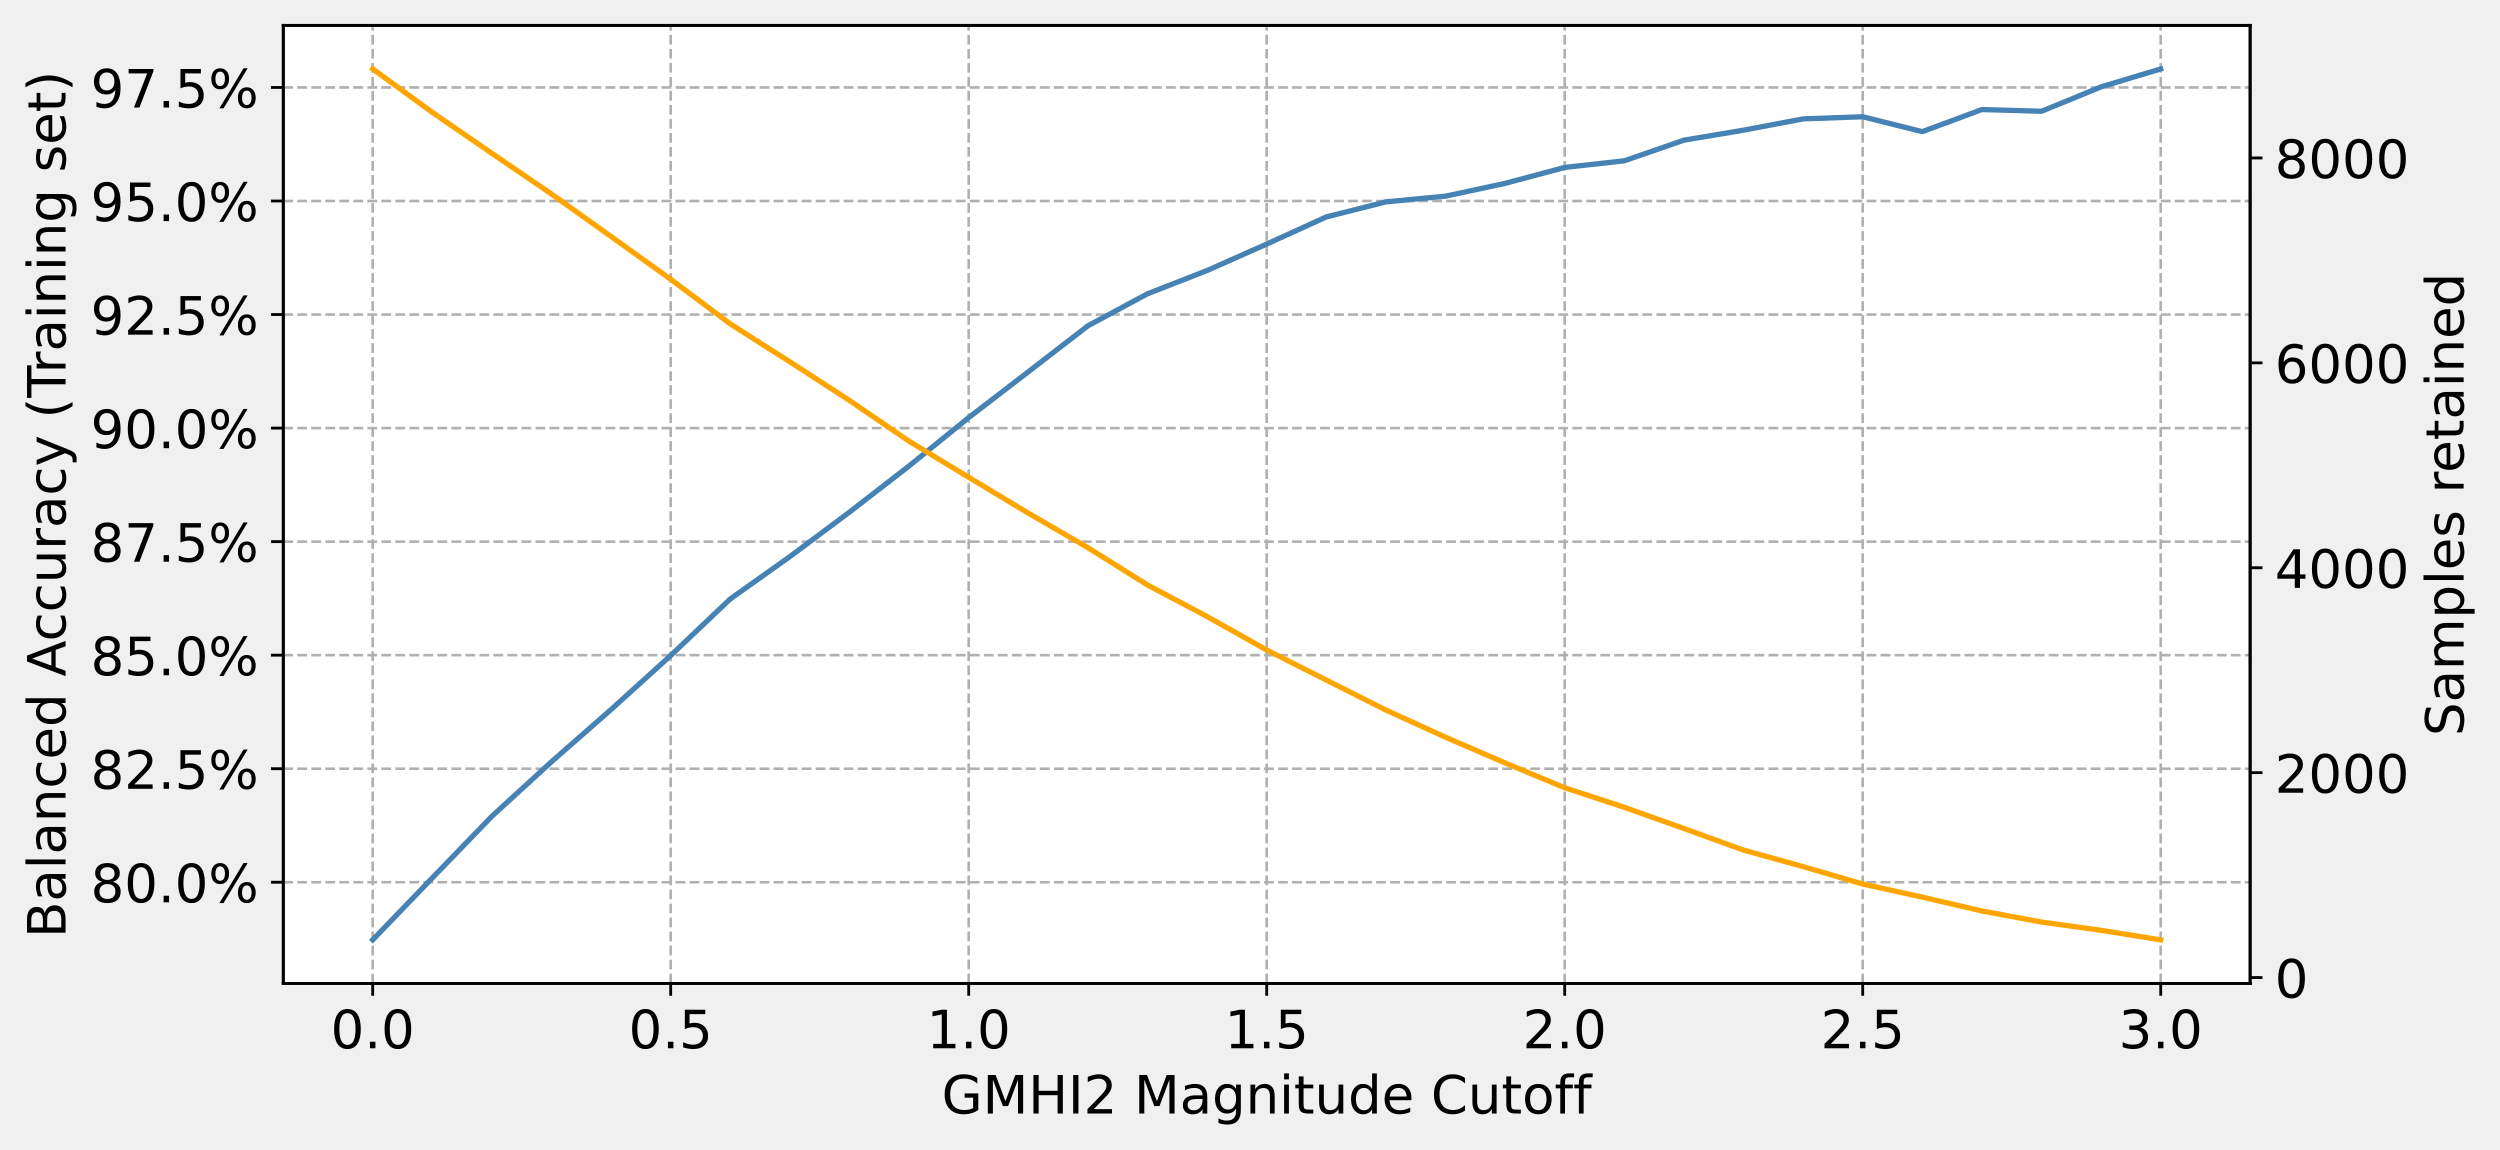
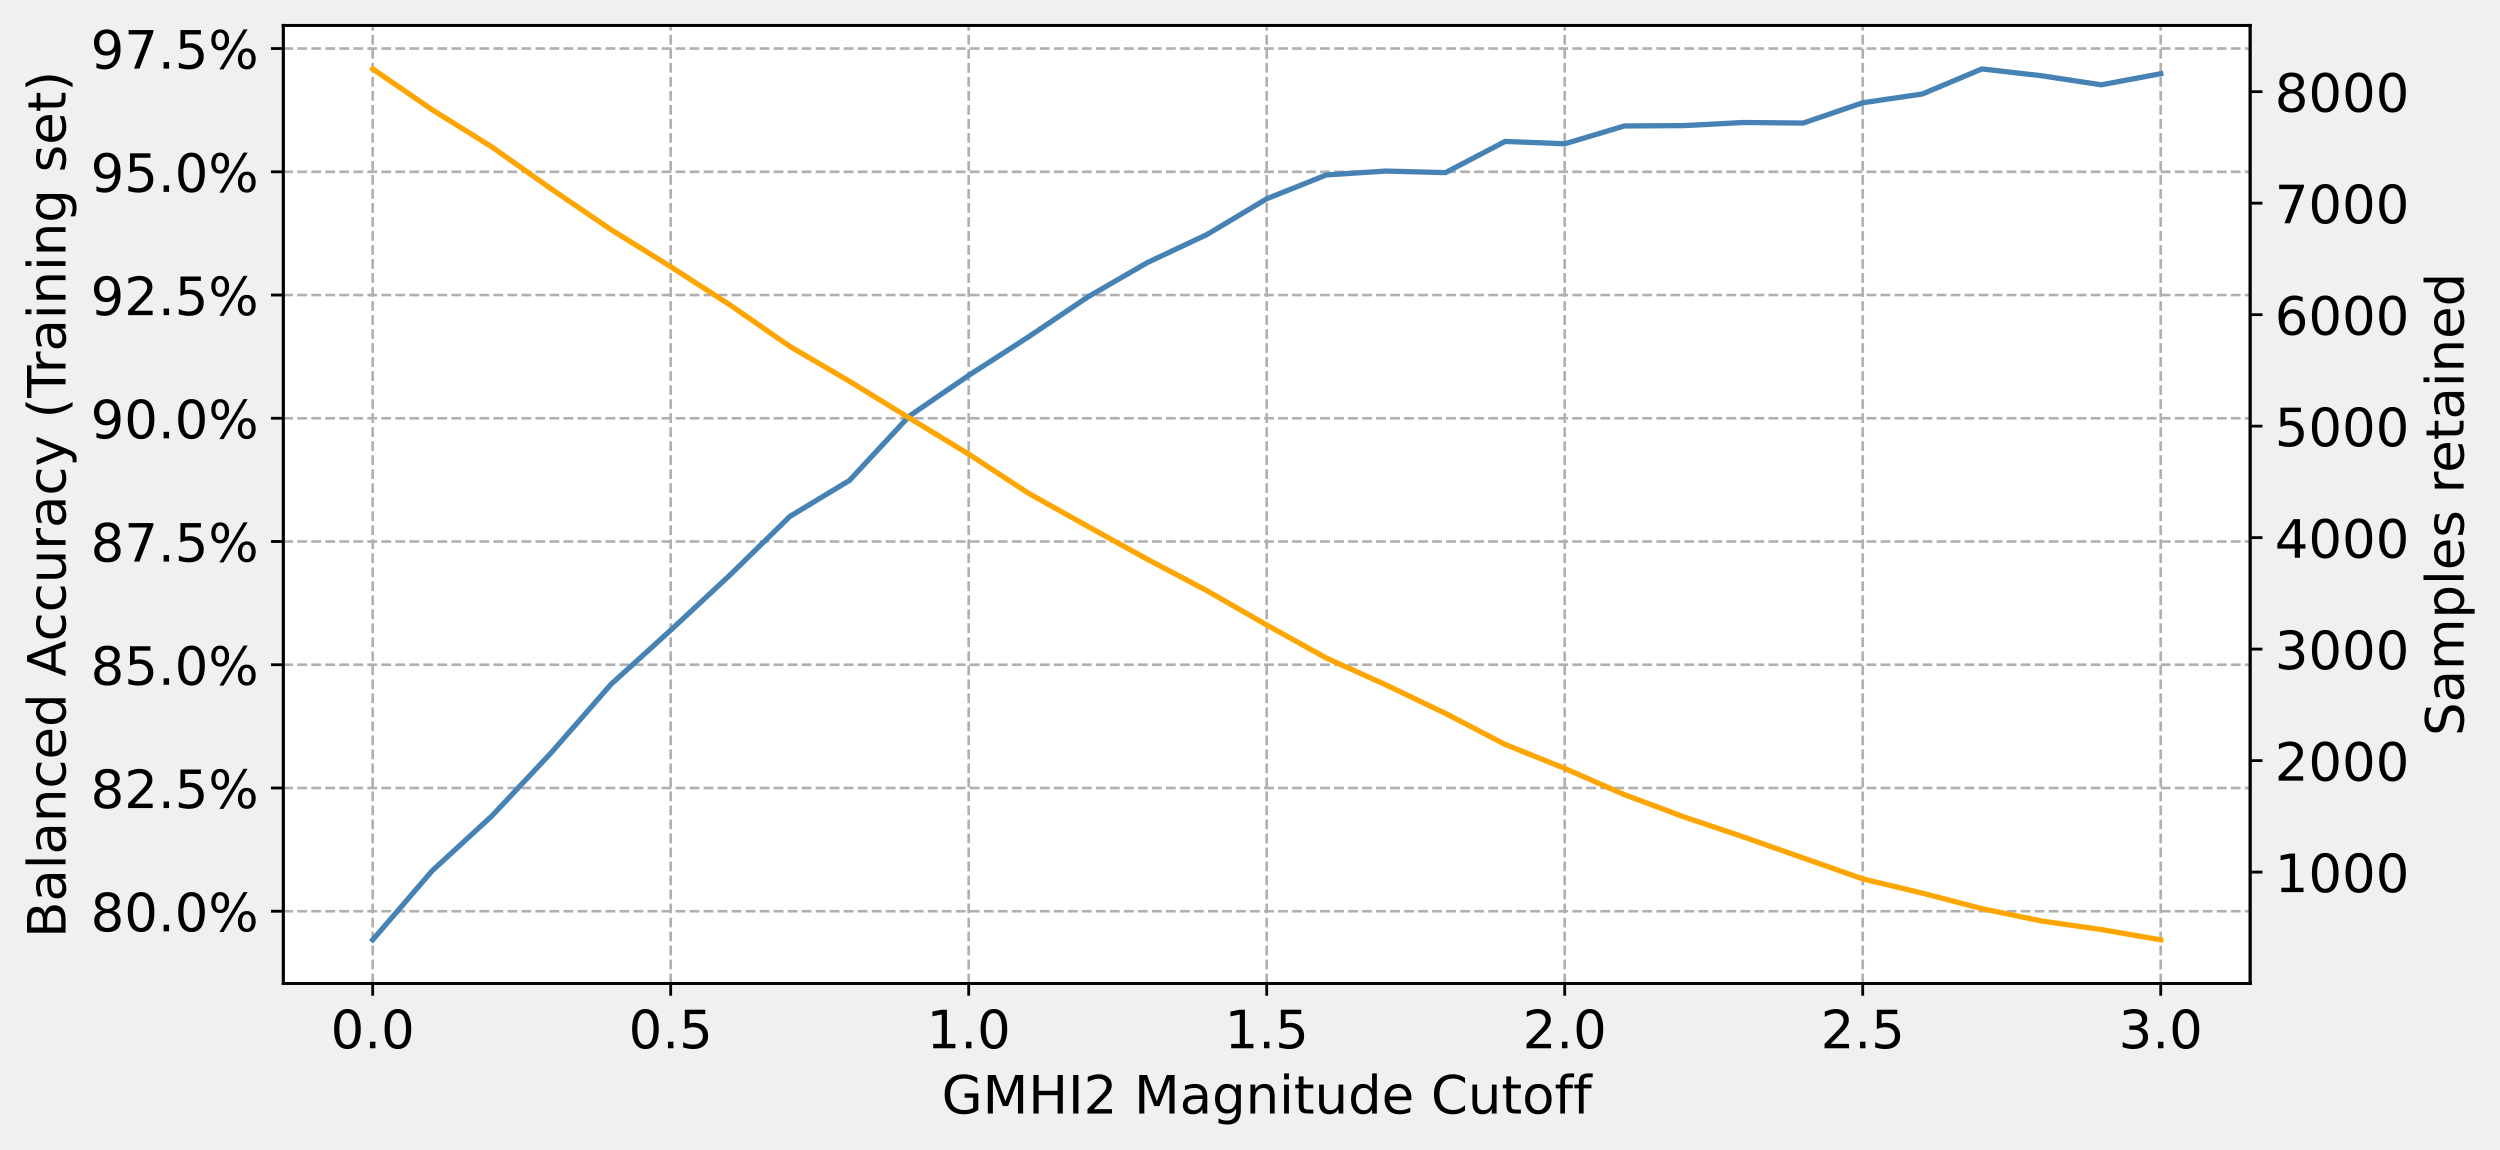
<svg xmlns="http://www.w3.org/2000/svg" xmlns:xlink="http://www.w3.org/1999/xlink" height="326.234pt" version="1.1" viewBox="0 0 709.26 326.234" width="709.26pt">
  <defs>
    <style type="text/css">*{stroke-linecap:butt;stroke-linejoin:round;}</style>
  </defs>
  <g id="figure_1">
    <g id="patch_1">
      <path d="M 0 326.234  L 709.26 326.234  L 709.26 0  L 0 0  z " style="fill:none;" />
    </g>
    <g id="axes_1">
      <g id="patch_2">
        <path d="M 80.368 279  L 638.368 279  L 638.368 7.2  L 80.368 7.2  z " style="fill:#ffffff;" />
      </g>
      <g id="matplotlib.axis_1">
        <g id="xtick_1">
          <g id="line2d_1">
-             <path clip-path="url(#p9825c494b2)" d="M 105.732 279  L 105.732 7.2  " style="fill:none;stroke:#b0b0b0;stroke-dasharray:2.775,1.2;stroke-dashoffset:0;stroke-width:0.75;" />
+             <path clip-path="url(#pa0f89dc2f3)" d="M 105.732 279  L 105.732 7.2  " style="fill:none;stroke:#b0b0b0;stroke-dasharray:2.775,1.2;stroke-dashoffset:0;stroke-width:0.75;" />
          </g>
          <g id="line2d_2">
            <defs>
-               <path d="M 0 0  L 0 3.5  " id="m6ab20bd001" style="stroke:#000000;stroke-width:0.8;" />
+               <path d="M 0 0  L 0 3.5  " id="mf998e8e125" style="stroke:#000000;stroke-width:0.8;" />
            </defs>
            <g>
-               <use style="stroke:#000000;stroke-width:0.8;" x="105.732" xlink:href="#m6ab20bd001" y="279" />
+               <use style="stroke:#000000;stroke-width:0.8;" x="105.732" xlink:href="#mf998e8e125" y="279" />
            </g>
          </g>
          <g id="text_1">
            <text style="font-family:DejaVu Sans;font-size:15px;font-stretch:normal;font-style:normal;font-weight:normal;text-anchor:middle;" transform="rotate(-0, 105.7316, 297.3977)" x="105.732" y="297.398">0.0</text>
          </g>
        </g>
        <g id="xtick_2">
          <g id="line2d_3">
-             <path clip-path="url(#p9825c494b2)" d="M 190.277 279  L 190.277 7.2  " style="fill:none;stroke:#b0b0b0;stroke-dasharray:2.775,1.2;stroke-dashoffset:0;stroke-width:0.75;" />
+             <path clip-path="url(#pa0f89dc2f3)" d="M 190.277 279  L 190.277 7.2  " style="fill:none;stroke:#b0b0b0;stroke-dasharray:2.775,1.2;stroke-dashoffset:0;stroke-width:0.75;" />
          </g>
          <g id="line2d_4">
            <g>
-               <use style="stroke:#000000;stroke-width:0.8;" x="190.277" xlink:href="#m6ab20bd001" y="279" />
+               <use style="stroke:#000000;stroke-width:0.8;" x="190.277" xlink:href="#mf998e8e125" y="279" />
            </g>
          </g>
          <g id="text_2">
            <text style="font-family:DejaVu Sans;font-size:15px;font-stretch:normal;font-style:normal;font-weight:normal;text-anchor:middle;" transform="rotate(-0, 190.2771, 297.3977)" x="190.277" y="297.398">0.5</text>
          </g>
        </g>
        <g id="xtick_3">
          <g id="line2d_5">
-             <path clip-path="url(#p9825c494b2)" d="M 274.823 279  L 274.823 7.2  " style="fill:none;stroke:#b0b0b0;stroke-dasharray:2.775,1.2;stroke-dashoffset:0;stroke-width:0.75;" />
+             <path clip-path="url(#pa0f89dc2f3)" d="M 274.823 279  L 274.823 7.2  " style="fill:none;stroke:#b0b0b0;stroke-dasharray:2.775,1.2;stroke-dashoffset:0;stroke-width:0.75;" />
          </g>
          <g id="line2d_6">
            <g>
-               <use style="stroke:#000000;stroke-width:0.8;" x="274.823" xlink:href="#m6ab20bd001" y="279" />
+               <use style="stroke:#000000;stroke-width:0.8;" x="274.823" xlink:href="#mf998e8e125" y="279" />
            </g>
          </g>
          <g id="text_3">
            <text style="font-family:DejaVu Sans;font-size:15px;font-stretch:normal;font-style:normal;font-weight:normal;text-anchor:middle;" transform="rotate(-0, 274.8225, 297.3977)" x="274.823" y="297.398">1.0</text>
          </g>
        </g>
        <g id="xtick_4">
          <g id="line2d_7">
-             <path clip-path="url(#p9825c494b2)" d="M 359.368 279  L 359.368 7.2  " style="fill:none;stroke:#b0b0b0;stroke-dasharray:2.775,1.2;stroke-dashoffset:0;stroke-width:0.75;" />
+             <path clip-path="url(#pa0f89dc2f3)" d="M 359.368 279  L 359.368 7.2  " style="fill:none;stroke:#b0b0b0;stroke-dasharray:2.775,1.2;stroke-dashoffset:0;stroke-width:0.75;" />
          </g>
          <g id="line2d_8">
            <g>
-               <use style="stroke:#000000;stroke-width:0.8;" x="359.368" xlink:href="#m6ab20bd001" y="279" />
+               <use style="stroke:#000000;stroke-width:0.8;" x="359.368" xlink:href="#mf998e8e125" y="279" />
            </g>
          </g>
          <g id="text_4">
            <text style="font-family:DejaVu Sans;font-size:15px;font-stretch:normal;font-style:normal;font-weight:normal;text-anchor:middle;" transform="rotate(-0, 359.368, 297.3977)" x="359.368" y="297.398">1.5</text>
          </g>
        </g>
        <g id="xtick_5">
          <g id="line2d_9">
-             <path clip-path="url(#p9825c494b2)" d="M 443.913 279  L 443.913 7.2  " style="fill:none;stroke:#b0b0b0;stroke-dasharray:2.775,1.2;stroke-dashoffset:0;stroke-width:0.75;" />
+             <path clip-path="url(#pa0f89dc2f3)" d="M 443.913 279  L 443.913 7.2  " style="fill:none;stroke:#b0b0b0;stroke-dasharray:2.775,1.2;stroke-dashoffset:0;stroke-width:0.75;" />
          </g>
          <g id="line2d_10">
            <g>
-               <use style="stroke:#000000;stroke-width:0.8;" x="443.913" xlink:href="#m6ab20bd001" y="279" />
+               <use style="stroke:#000000;stroke-width:0.8;" x="443.913" xlink:href="#mf998e8e125" y="279" />
            </g>
          </g>
          <g id="text_5">
            <text style="font-family:DejaVu Sans;font-size:15px;font-stretch:normal;font-style:normal;font-weight:normal;text-anchor:middle;" transform="rotate(-0, 443.9134, 297.3977)" x="443.913" y="297.398">2.0</text>
          </g>
        </g>
        <g id="xtick_6">
          <g id="line2d_11">
-             <path clip-path="url(#p9825c494b2)" d="M 528.459 279  L 528.459 7.2  " style="fill:none;stroke:#b0b0b0;stroke-dasharray:2.775,1.2;stroke-dashoffset:0;stroke-width:0.75;" />
+             <path clip-path="url(#pa0f89dc2f3)" d="M 528.459 279  L 528.459 7.2  " style="fill:none;stroke:#b0b0b0;stroke-dasharray:2.775,1.2;stroke-dashoffset:0;stroke-width:0.75;" />
          </g>
          <g id="line2d_12">
            <g>
-               <use style="stroke:#000000;stroke-width:0.8;" x="528.459" xlink:href="#m6ab20bd001" y="279" />
+               <use style="stroke:#000000;stroke-width:0.8;" x="528.459" xlink:href="#mf998e8e125" y="279" />
            </g>
          </g>
          <g id="text_6">
            <text style="font-family:DejaVu Sans;font-size:15px;font-stretch:normal;font-style:normal;font-weight:normal;text-anchor:middle;" transform="rotate(-0, 528.4589, 297.3977)" x="528.459" y="297.398">2.5</text>
          </g>
        </g>
        <g id="xtick_7">
          <g id="line2d_13">
-             <path clip-path="url(#p9825c494b2)" d="M 613.004 279  L 613.004 7.2  " style="fill:none;stroke:#b0b0b0;stroke-dasharray:2.775,1.2;stroke-dashoffset:0;stroke-width:0.75;" />
+             <path clip-path="url(#pa0f89dc2f3)" d="M 613.004 279  L 613.004 7.2  " style="fill:none;stroke:#b0b0b0;stroke-dasharray:2.775,1.2;stroke-dashoffset:0;stroke-width:0.75;" />
          </g>
          <g id="line2d_14">
            <g>
-               <use style="stroke:#000000;stroke-width:0.8;" x="613.004" xlink:href="#m6ab20bd001" y="279" />
+               <use style="stroke:#000000;stroke-width:0.8;" x="613.004" xlink:href="#mf998e8e125" y="279" />
            </g>
          </g>
          <g id="text_7">
            <text style="font-family:DejaVu Sans;font-size:15px;font-stretch:normal;font-style:normal;font-weight:normal;text-anchor:middle;" transform="rotate(-0, 613.0043, 297.3977)" x="613.004" y="297.398">3.0</text>
          </g>
        </g>
        <g id="text_8">
          <text style="font-family:DejaVu Sans;font-size:15px;font-stretch:normal;font-style:normal;font-weight:normal;text-anchor:middle;" transform="rotate(-0, 359.368, 315.9148)" x="359.368" y="315.915">GMHI2 Magnitude Cutoff</text>
        </g>
      </g>
      <g id="matplotlib.axis_2">
        <g id="ytick_1">
          <g id="line2d_15">
-             <path clip-path="url(#p9825c494b2)" d="M 80.368 250.295  L 638.368 250.295  " style="fill:none;stroke:#b0b0b0;stroke-dasharray:2.775,1.2;stroke-dashoffset:0;stroke-width:0.75;" />
+             <path clip-path="url(#pa0f89dc2f3)" d="M 80.368 258.519  L 638.368 258.519  " style="fill:none;stroke:#b0b0b0;stroke-dasharray:2.775,1.2;stroke-dashoffset:0;stroke-width:0.75;" />
          </g>
          <g id="line2d_16">
            <defs>
-               <path d="M 0 0  L -3.5 0  " id="mb1191f10a1" style="stroke:#000000;stroke-width:0.8;" />
+               <path d="M 0 0  L -3.5 0  " id="m2e87e05ee5" style="stroke:#000000;stroke-width:0.8;" />
            </defs>
            <g>
-               <use style="stroke:#000000;stroke-width:0.8;" x="80.368" xlink:href="#mb1191f10a1" y="250.295" />
+               <use style="stroke:#000000;stroke-width:0.8;" x="80.368" xlink:href="#m2e87e05ee5" y="258.519" />
            </g>
          </g>
          <g id="text_9">
-             <text style="font-family:DejaVu Sans;font-size:15px;font-stretch:normal;font-style:normal;font-weight:normal;text-anchor:end;" transform="rotate(-0, 73.36797, 255.9943)" x="73.368" y="255.994">80.0%</text>
+             <text style="font-family:DejaVu Sans;font-size:15px;font-stretch:normal;font-style:normal;font-weight:normal;text-anchor:end;" transform="rotate(-0, 73.36797, 264.2174)" x="73.368" y="264.217">80.0%</text>
          </g>
        </g>
        <g id="ytick_2">
          <g id="line2d_17">
-             <path clip-path="url(#p9825c494b2)" d="M 80.368 218.084  L 638.368 218.084  " style="fill:none;stroke:#b0b0b0;stroke-dasharray:2.775,1.2;stroke-dashoffset:0;stroke-width:0.75;" />
+             <path clip-path="url(#pa0f89dc2f3)" d="M 80.368 223.555  L 638.368 223.555  " style="fill:none;stroke:#b0b0b0;stroke-dasharray:2.775,1.2;stroke-dashoffset:0;stroke-width:0.75;" />
          </g>
          <g id="line2d_18">
            <g>
-               <use style="stroke:#000000;stroke-width:0.8;" x="80.368" xlink:href="#mb1191f10a1" y="218.084" />
+               <use style="stroke:#000000;stroke-width:0.8;" x="80.368" xlink:href="#m2e87e05ee5" y="223.555" />
            </g>
          </g>
          <g id="text_10">
-             <text style="font-family:DejaVu Sans;font-size:15px;font-stretch:normal;font-style:normal;font-weight:normal;text-anchor:end;" transform="rotate(-0, 73.36797, 223.7832)" x="73.368" y="223.783">82.5%</text>
+             <text style="font-family:DejaVu Sans;font-size:15px;font-stretch:normal;font-style:normal;font-weight:normal;text-anchor:end;" transform="rotate(-0, 73.36797, 229.2537)" x="73.368" y="229.254">82.5%</text>
          </g>
        </g>
        <g id="ytick_3">
          <g id="line2d_19">
-             <path clip-path="url(#p9825c494b2)" d="M 80.368 185.873  L 638.368 185.873  " style="fill:none;stroke:#b0b0b0;stroke-dasharray:2.775,1.2;stroke-dashoffset:0;stroke-width:0.75;" />
+             <path clip-path="url(#pa0f89dc2f3)" d="M 80.368 188.591  L 638.368 188.591  " style="fill:none;stroke:#b0b0b0;stroke-dasharray:2.775,1.2;stroke-dashoffset:0;stroke-width:0.75;" />
          </g>
          <g id="line2d_20">
            <g>
-               <use style="stroke:#000000;stroke-width:0.8;" x="80.368" xlink:href="#mb1191f10a1" y="185.873" />
+               <use style="stroke:#000000;stroke-width:0.8;" x="80.368" xlink:href="#m2e87e05ee5" y="188.591" />
            </g>
          </g>
          <g id="text_11">
-             <text style="font-family:DejaVu Sans;font-size:15px;font-stretch:normal;font-style:normal;font-weight:normal;text-anchor:end;" transform="rotate(-0, 73.36797, 191.5722)" x="73.368" y="191.572">85.0%</text>
+             <text style="font-family:DejaVu Sans;font-size:15px;font-stretch:normal;font-style:normal;font-weight:normal;text-anchor:end;" transform="rotate(-0, 73.36797, 194.29)" x="73.368" y="194.29">85.0%</text>
          </g>
        </g>
        <g id="ytick_4">
          <g id="line2d_21">
-             <path clip-path="url(#p9825c494b2)" d="M 80.368 153.662  L 638.368 153.662  " style="fill:none;stroke:#b0b0b0;stroke-dasharray:2.775,1.2;stroke-dashoffset:0;stroke-width:0.75;" />
+             <path clip-path="url(#pa0f89dc2f3)" d="M 80.368 153.628  L 638.368 153.628  " style="fill:none;stroke:#b0b0b0;stroke-dasharray:2.775,1.2;stroke-dashoffset:0;stroke-width:0.75;" />
          </g>
          <g id="line2d_22">
            <g>
-               <use style="stroke:#000000;stroke-width:0.8;" x="80.368" xlink:href="#mb1191f10a1" y="153.662" />
+               <use style="stroke:#000000;stroke-width:0.8;" x="80.368" xlink:href="#m2e87e05ee5" y="153.628" />
            </g>
          </g>
          <g id="text_12">
-             <text style="font-family:DejaVu Sans;font-size:15px;font-stretch:normal;font-style:normal;font-weight:normal;text-anchor:end;" transform="rotate(-0, 73.36797, 159.3611)" x="73.368" y="159.361">87.5%</text>
+             <text style="font-family:DejaVu Sans;font-size:15px;font-stretch:normal;font-style:normal;font-weight:normal;text-anchor:end;" transform="rotate(-0, 73.36797, 159.3263)" x="73.368" y="159.326">87.5%</text>
          </g>
        </g>
        <g id="ytick_5">
          <g id="line2d_23">
-             <path clip-path="url(#p9825c494b2)" d="M 80.368 121.451  L 638.368 121.451  " style="fill:none;stroke:#b0b0b0;stroke-dasharray:2.775,1.2;stroke-dashoffset:0;stroke-width:0.75;" />
+             <path clip-path="url(#pa0f89dc2f3)" d="M 80.368 118.664  L 638.368 118.664  " style="fill:none;stroke:#b0b0b0;stroke-dasharray:2.775,1.2;stroke-dashoffset:0;stroke-width:0.75;" />
          </g>
          <g id="line2d_24">
            <g>
-               <use style="stroke:#000000;stroke-width:0.8;" x="80.368" xlink:href="#mb1191f10a1" y="121.451" />
+               <use style="stroke:#000000;stroke-width:0.8;" x="80.368" xlink:href="#m2e87e05ee5" y="118.664" />
            </g>
          </g>
          <g id="text_13">
-             <text style="font-family:DejaVu Sans;font-size:15px;font-stretch:normal;font-style:normal;font-weight:normal;text-anchor:end;" transform="rotate(-0, 73.36797, 127.1501)" x="73.368" y="127.15">90.0%</text>
+             <text style="font-family:DejaVu Sans;font-size:15px;font-stretch:normal;font-style:normal;font-weight:normal;text-anchor:end;" transform="rotate(-0, 73.36797, 124.3626)" x="73.368" y="124.363">90.0%</text>
          </g>
        </g>
        <g id="ytick_6">
          <g id="line2d_25">
-             <path clip-path="url(#p9825c494b2)" d="M 80.368 89.24  L 638.368 89.24  " style="fill:none;stroke:#b0b0b0;stroke-dasharray:2.775,1.2;stroke-dashoffset:0;stroke-width:0.75;" />
+             <path clip-path="url(#pa0f89dc2f3)" d="M 80.368 83.7  L 638.368 83.7  " style="fill:none;stroke:#b0b0b0;stroke-dasharray:2.775,1.2;stroke-dashoffset:0;stroke-width:0.75;" />
          </g>
          <g id="line2d_26">
            <g>
-               <use style="stroke:#000000;stroke-width:0.8;" x="80.368" xlink:href="#mb1191f10a1" y="89.24" />
+               <use style="stroke:#000000;stroke-width:0.8;" x="80.368" xlink:href="#m2e87e05ee5" y="83.7" />
            </g>
          </g>
          <g id="text_14">
-             <text style="font-family:DejaVu Sans;font-size:15px;font-stretch:normal;font-style:normal;font-weight:normal;text-anchor:end;" transform="rotate(-0, 73.36797, 94.93902)" x="73.368" y="94.939">92.5%</text>
+             <text style="font-family:DejaVu Sans;font-size:15px;font-stretch:normal;font-style:normal;font-weight:normal;text-anchor:end;" transform="rotate(-0, 73.36797, 89.39894)" x="73.368" y="89.399">92.5%</text>
          </g>
        </g>
        <g id="ytick_7">
          <g id="line2d_27">
-             <path clip-path="url(#p9825c494b2)" d="M 80.368 57.029  L 638.368 57.029  " style="fill:none;stroke:#b0b0b0;stroke-dasharray:2.775,1.2;stroke-dashoffset:0;stroke-width:0.75;" />
+             <path clip-path="url(#pa0f89dc2f3)" d="M 80.368 48.736  L 638.368 48.736  " style="fill:none;stroke:#b0b0b0;stroke-dasharray:2.775,1.2;stroke-dashoffset:0;stroke-width:0.75;" />
          </g>
          <g id="line2d_28">
            <g>
-               <use style="stroke:#000000;stroke-width:0.8;" x="80.368" xlink:href="#mb1191f10a1" y="57.029" />
+               <use style="stroke:#000000;stroke-width:0.8;" x="80.368" xlink:href="#m2e87e05ee5" y="48.736" />
            </g>
          </g>
          <g id="text_15">
-             <text style="font-family:DejaVu Sans;font-size:15px;font-stretch:normal;font-style:normal;font-weight:normal;text-anchor:end;" transform="rotate(-0, 73.36797, 62.72797)" x="73.368" y="62.728">95.0%</text>
+             <text style="font-family:DejaVu Sans;font-size:15px;font-stretch:normal;font-style:normal;font-weight:normal;text-anchor:end;" transform="rotate(-0, 73.36797, 54.43524)" x="73.368" y="54.435">95.0%</text>
          </g>
        </g>
        <g id="ytick_8">
          <g id="line2d_29">
-             <path clip-path="url(#p9825c494b2)" d="M 80.368 24.818  L 638.368 24.818  " style="fill:none;stroke:#b0b0b0;stroke-dasharray:2.775,1.2;stroke-dashoffset:0;stroke-width:0.75;" />
+             <path clip-path="url(#pa0f89dc2f3)" d="M 80.368 13.773  L 638.368 13.773  " style="fill:none;stroke:#b0b0b0;stroke-dasharray:2.775,1.2;stroke-dashoffset:0;stroke-width:0.75;" />
          </g>
          <g id="line2d_30">
            <g>
-               <use style="stroke:#000000;stroke-width:0.8;" x="80.368" xlink:href="#mb1191f10a1" y="24.818" />
+               <use style="stroke:#000000;stroke-width:0.8;" x="80.368" xlink:href="#m2e87e05ee5" y="13.773" />
            </g>
          </g>
          <g id="text_16">
-             <text style="font-family:DejaVu Sans;font-size:15px;font-stretch:normal;font-style:normal;font-weight:normal;text-anchor:end;" transform="rotate(-0, 73.36797, 30.51692)" x="73.368" y="30.517">97.5%</text>
+             <text style="font-family:DejaVu Sans;font-size:15px;font-stretch:normal;font-style:normal;font-weight:normal;text-anchor:end;" transform="rotate(-0, 73.36797, 19.47154)" x="73.368" y="19.472">97.5%</text>
          </g>
        </g>
        <g id="text_17">
          <text style="font-family:DejaVu Sans;font-size:15px;font-stretch:normal;font-style:normal;font-weight:normal;text-anchor:middle;" transform="rotate(-90, 18.59766, 143.1)" x="18.598" y="143.1">Balanced Accuracy (Training set)</text>
        </g>
      </g>
      <g id="line2d_31">
-         <path clip-path="url(#p9825c494b2)" d="M 105.732 266.645  L 122.641 249.079  L 139.55 231.581  L 156.459 216.115  L 173.368 201.289  L 190.277 185.97  L 207.186 169.916  L 224.095 157.908  L 241.004 145.283  L 257.913 132.192  L 274.823 118.464  L 291.732 105.484  L 308.641 92.432  L 325.55 83.344  L 342.459 76.741  L 359.368 69.238  L 376.277 61.54  L 393.186 57.27  L 410.095 55.65  L 427.004 52.022  L 443.913 47.495  L 460.823 45.62  L 477.732 39.763  L 494.641 36.938  L 511.55 33.723  L 528.459 33.124  L 545.368 37.348  L 562.277 31.078  L 579.186 31.566  L 596.095 24.641  L 613.004 19.555  " style="fill:none;stroke:#4682b4;stroke-linecap:square;stroke-width:1.5;" />
+         <path clip-path="url(#pa0f89dc2f3)" d="M 105.732 266.645  L 122.641 247.003  L 139.55 231.482  L 156.459 213.454  L 173.368 194.115  L 190.277 178.782  L 207.186 163.048  L 224.095 146.508  L 241.004 136.29  L 257.913 118.082  L 274.823 106.5  L 291.732 95.601  L 308.641 84.228  L 325.55 74.472  L 342.459 66.512  L 359.368 56.402  L 376.277 49.626  L 393.186 48.533  L 410.095 48.977  L 427.004 40.117  L 443.913 40.8  L 460.823 35.739  L 477.732 35.633  L 494.641 34.752  L 511.55 34.916  L 528.459 29.145  L 545.368 26.666  L 562.277 19.555  L 579.186 21.495  L 596.095 24.064  L 613.004 20.911  " style="fill:none;stroke:#4682b4;stroke-linecap:square;stroke-width:1.5;" />
      </g>
      <g id="patch_3">
        <path d="M 80.368 279  L 80.368 7.2  " style="fill:none;stroke:#000000;stroke-linecap:square;stroke-linejoin:miter;stroke-width:0.8;" />
      </g>
      <g id="patch_4">
        <path d="M 638.368 279  L 638.368 7.2  " style="fill:none;stroke:#000000;stroke-linecap:square;stroke-linejoin:miter;stroke-width:0.8;" />
      </g>
      <g id="patch_5">
        <path d="M 80.368 279  L 638.368 279  " style="fill:none;stroke:#000000;stroke-linecap:square;stroke-linejoin:miter;stroke-width:0.8;" />
      </g>
      <g id="patch_6">
        <path d="M 80.368 7.2  L 638.368 7.2  " style="fill:none;stroke:#000000;stroke-linecap:square;stroke-linejoin:miter;stroke-width:0.8;" />
      </g>
    </g>
    <g id="axes_2">
      <g id="matplotlib.axis_3">
        <g id="ytick_9">
          <g id="line2d_32">
            <defs>
-               <path d="M 0 0  L 3.5 0  " id="maa51418c54" style="stroke:#000000;stroke-width:0.8;" />
+               <path d="M 0 0  L 3.5 0  " id="ma56903b8b8" style="stroke:#000000;stroke-width:0.8;" />
            </defs>
            <g>
-               <use style="stroke:#000000;stroke-width:0.8;" x="638.368" xlink:href="#maa51418c54" y="277.342" />
+               <use style="stroke:#000000;stroke-width:0.8;" x="638.368" xlink:href="#ma56903b8b8" y="247.415" />
            </g>
          </g>
          <g id="text_18">
-             <text style="font-family:DejaVu Sans;font-size:15px;font-stretch:normal;font-style:normal;font-weight:normal;text-anchor:start;" transform="rotate(-0, 645.368, 283.0406)" x="645.368" y="283.041">0</text>
+             <text style="font-family:DejaVu Sans;font-size:15px;font-stretch:normal;font-style:normal;font-weight:normal;text-anchor:start;" transform="rotate(-0, 645.368, 253.1134)" x="645.368" y="253.113">1000</text>
          </g>
        </g>
        <g id="ytick_10">
          <g id="line2d_33">
            <g>
-               <use style="stroke:#000000;stroke-width:0.8;" x="638.368" xlink:href="#maa51418c54" y="219.21" />
+               <use style="stroke:#000000;stroke-width:0.8;" x="638.368" xlink:href="#ma56903b8b8" y="215.785" />
            </g>
          </g>
          <g id="text_19">
-             <text style="font-family:DejaVu Sans;font-size:15px;font-stretch:normal;font-style:normal;font-weight:normal;text-anchor:start;" transform="rotate(-0, 645.368, 224.9084)" x="645.368" y="224.908">2000</text>
+             <text style="font-family:DejaVu Sans;font-size:15px;font-stretch:normal;font-style:normal;font-weight:normal;text-anchor:start;" transform="rotate(-0, 645.368, 221.4838)" x="645.368" y="221.484">2000</text>
          </g>
        </g>
        <g id="ytick_11">
          <g id="line2d_34">
            <g>
-               <use style="stroke:#000000;stroke-width:0.8;" x="638.368" xlink:href="#maa51418c54" y="161.077" />
+               <use style="stroke:#000000;stroke-width:0.8;" x="638.368" xlink:href="#ma56903b8b8" y="184.155" />
            </g>
          </g>
          <g id="text_20">
-             <text style="font-family:DejaVu Sans;font-size:15px;font-stretch:normal;font-style:normal;font-weight:normal;text-anchor:start;" transform="rotate(-0, 645.368, 166.7762)" x="645.368" y="166.776">4000</text>
+             <text style="font-family:DejaVu Sans;font-size:15px;font-stretch:normal;font-style:normal;font-weight:normal;text-anchor:start;" transform="rotate(-0, 645.368, 189.8541)" x="645.368" y="189.854">3000</text>
          </g>
        </g>
        <g id="ytick_12">
          <g id="line2d_35">
            <g>
-               <use style="stroke:#000000;stroke-width:0.8;" x="638.368" xlink:href="#maa51418c54" y="102.945" />
+               <use style="stroke:#000000;stroke-width:0.8;" x="638.368" xlink:href="#ma56903b8b8" y="152.526" />
            </g>
          </g>
          <g id="text_21">
-             <text style="font-family:DejaVu Sans;font-size:15px;font-stretch:normal;font-style:normal;font-weight:normal;text-anchor:start;" transform="rotate(-0, 645.368, 108.644)" x="645.368" y="108.644">6000</text>
+             <text style="font-family:DejaVu Sans;font-size:15px;font-stretch:normal;font-style:normal;font-weight:normal;text-anchor:start;" transform="rotate(-0, 645.368, 158.2245)" x="645.368" y="158.224">4000</text>
          </g>
        </g>
        <g id="ytick_13">
          <g id="line2d_36">
            <g>
-               <use style="stroke:#000000;stroke-width:0.8;" x="638.368" xlink:href="#maa51418c54" y="44.813" />
+               <use style="stroke:#000000;stroke-width:0.8;" x="638.368" xlink:href="#ma56903b8b8" y="120.896" />
            </g>
          </g>
          <g id="text_22">
-             <text style="font-family:DejaVu Sans;font-size:15px;font-stretch:normal;font-style:normal;font-weight:normal;text-anchor:start;" transform="rotate(-0, 645.368, 50.51181)" x="645.368" y="50.512">8000</text>
-           </g>
-         </g>
-         <g id="text_23">
+             <text style="font-family:DejaVu Sans;font-size:15px;font-stretch:normal;font-style:normal;font-weight:normal;text-anchor:start;" transform="rotate(-0, 645.368, 126.5948)" x="645.368" y="126.595">5000</text>
+           </g>
+         </g>
+         <g id="ytick_14">
+           <g id="line2d_37">
+             <g>
+               <use style="stroke:#000000;stroke-width:0.8;" x="638.368" xlink:href="#ma56903b8b8" y="89.266" />
+             </g>
+           </g>
+           <g id="text_23">
+             <text style="font-family:DejaVu Sans;font-size:15px;font-stretch:normal;font-style:normal;font-weight:normal;text-anchor:start;" transform="rotate(-0, 645.368, 94.96515)" x="645.368" y="94.965">6000</text>
+           </g>
+         </g>
+         <g id="ytick_15">
+           <g id="line2d_38">
+             <g>
+               <use style="stroke:#000000;stroke-width:0.8;" x="638.368" xlink:href="#ma56903b8b8" y="57.637" />
+             </g>
+           </g>
+           <g id="text_24">
+             <text style="font-family:DejaVu Sans;font-size:15px;font-stretch:normal;font-style:normal;font-weight:normal;text-anchor:start;" transform="rotate(-0, 645.368, 63.33548)" x="645.368" y="63.335">7000</text>
+           </g>
+         </g>
+         <g id="ytick_16">
+           <g id="line2d_39">
+             <g>
+               <use style="stroke:#000000;stroke-width:0.8;" x="638.368" xlink:href="#ma56903b8b8" y="26.007" />
+             </g>
+           </g>
+           <g id="text_25">
+             <text style="font-family:DejaVu Sans;font-size:15px;font-stretch:normal;font-style:normal;font-weight:normal;text-anchor:start;" transform="rotate(-0, 645.368, 31.70582)" x="645.368" y="31.706">8000</text>
+           </g>
+         </g>
+         <g id="text_26">
          <text style="font-family:DejaVu Sans;font-size:15px;font-stretch:normal;font-style:normal;font-weight:normal;text-anchor:middle;" transform="rotate(-90, 698.9406, 143.1)" x="698.941" y="143.1">Samples retained</text>
        </g>
      </g>
-       <g id="line2d_37">
-         <path clip-path="url(#p9825c494b2)" d="M 105.732 19.555  L 122.641 31.879  L 139.55 43.505  L 156.459 55.044  L 173.368 67.107  L 190.277 79.227  L 207.186 91.9  L 224.095 102.655  L 241.004 113.612  L 257.913 125.181  L 274.823 135.412  L 291.732 145.585  L 308.641 155.38  L 325.55 165.96  L 342.459 174.913  L 359.368 184.417  L 376.277 192.934  L 393.186 201.45  L 410.095 209.153  L 427.004 216.448  L 443.913 223.482  L 460.823 229.034  L 477.732 235.051  L 494.641 241.184  L 511.55 245.863  L 528.459 250.804  L 545.368 254.525  L 562.277 258.449  L 579.186 261.588  L 596.095 263.942  L 613.004 266.645  " style="fill:none;stroke:#ffa500;stroke-linecap:square;stroke-width:1.5;" />
+       <g id="line2d_40">
+         <path clip-path="url(#pa0f89dc2f3)" d="M 105.732 19.555  L 122.641 31.163  L 139.55 41.695  L 156.459 53.651  L 173.368 65.165  L 190.277 75.666  L 207.186 86.578  L 224.095 98.281  L 241.004 108.181  L 257.913 118.555  L 274.823 128.835  L 291.732 139.905  L 308.641 149.363  L 325.55 158.693  L 342.459 167.613  L 359.368 177.323  L 376.277 186.686  L 393.186 194.308  L 410.095 202.406  L 427.004 211.199  L 443.913 217.999  L 460.823 225.432  L 477.732 231.758  L 494.641 237.451  L 511.55 243.398  L 528.459 249.344  L 545.368 253.393  L 562.277 257.789  L 579.186 261.3  L 596.095 263.704  L 613.004 266.645  " style="fill:none;stroke:#ffa500;stroke-linecap:square;stroke-width:1.5;" />
      </g>
      <g id="patch_7">
        <path d="M 80.368 279  L 80.368 7.2  " style="fill:none;stroke:#000000;stroke-linecap:square;stroke-linejoin:miter;stroke-width:0.8;" />
      </g>
      <g id="patch_8">
        <path d="M 638.368 279  L 638.368 7.2  " style="fill:none;stroke:#000000;stroke-linecap:square;stroke-linejoin:miter;stroke-width:0.8;" />
      </g>
      <g id="patch_9">
        <path d="M 80.368 279  L 638.368 279  " style="fill:none;stroke:#000000;stroke-linecap:square;stroke-linejoin:miter;stroke-width:0.8;" />
      </g>
      <g id="patch_10">
        <path d="M 80.368 7.2  L 638.368 7.2  " style="fill:none;stroke:#000000;stroke-linecap:square;stroke-linejoin:miter;stroke-width:0.8;" />
      </g>
    </g>
  </g>
  <defs>
-     <clipPath id="p9825c494b2">
+     <clipPath id="pa0f89dc2f3">
      <rect height="271.8" width="558" x="80.368" y="7.2" />
    </clipPath>
  </defs>
</svg>
